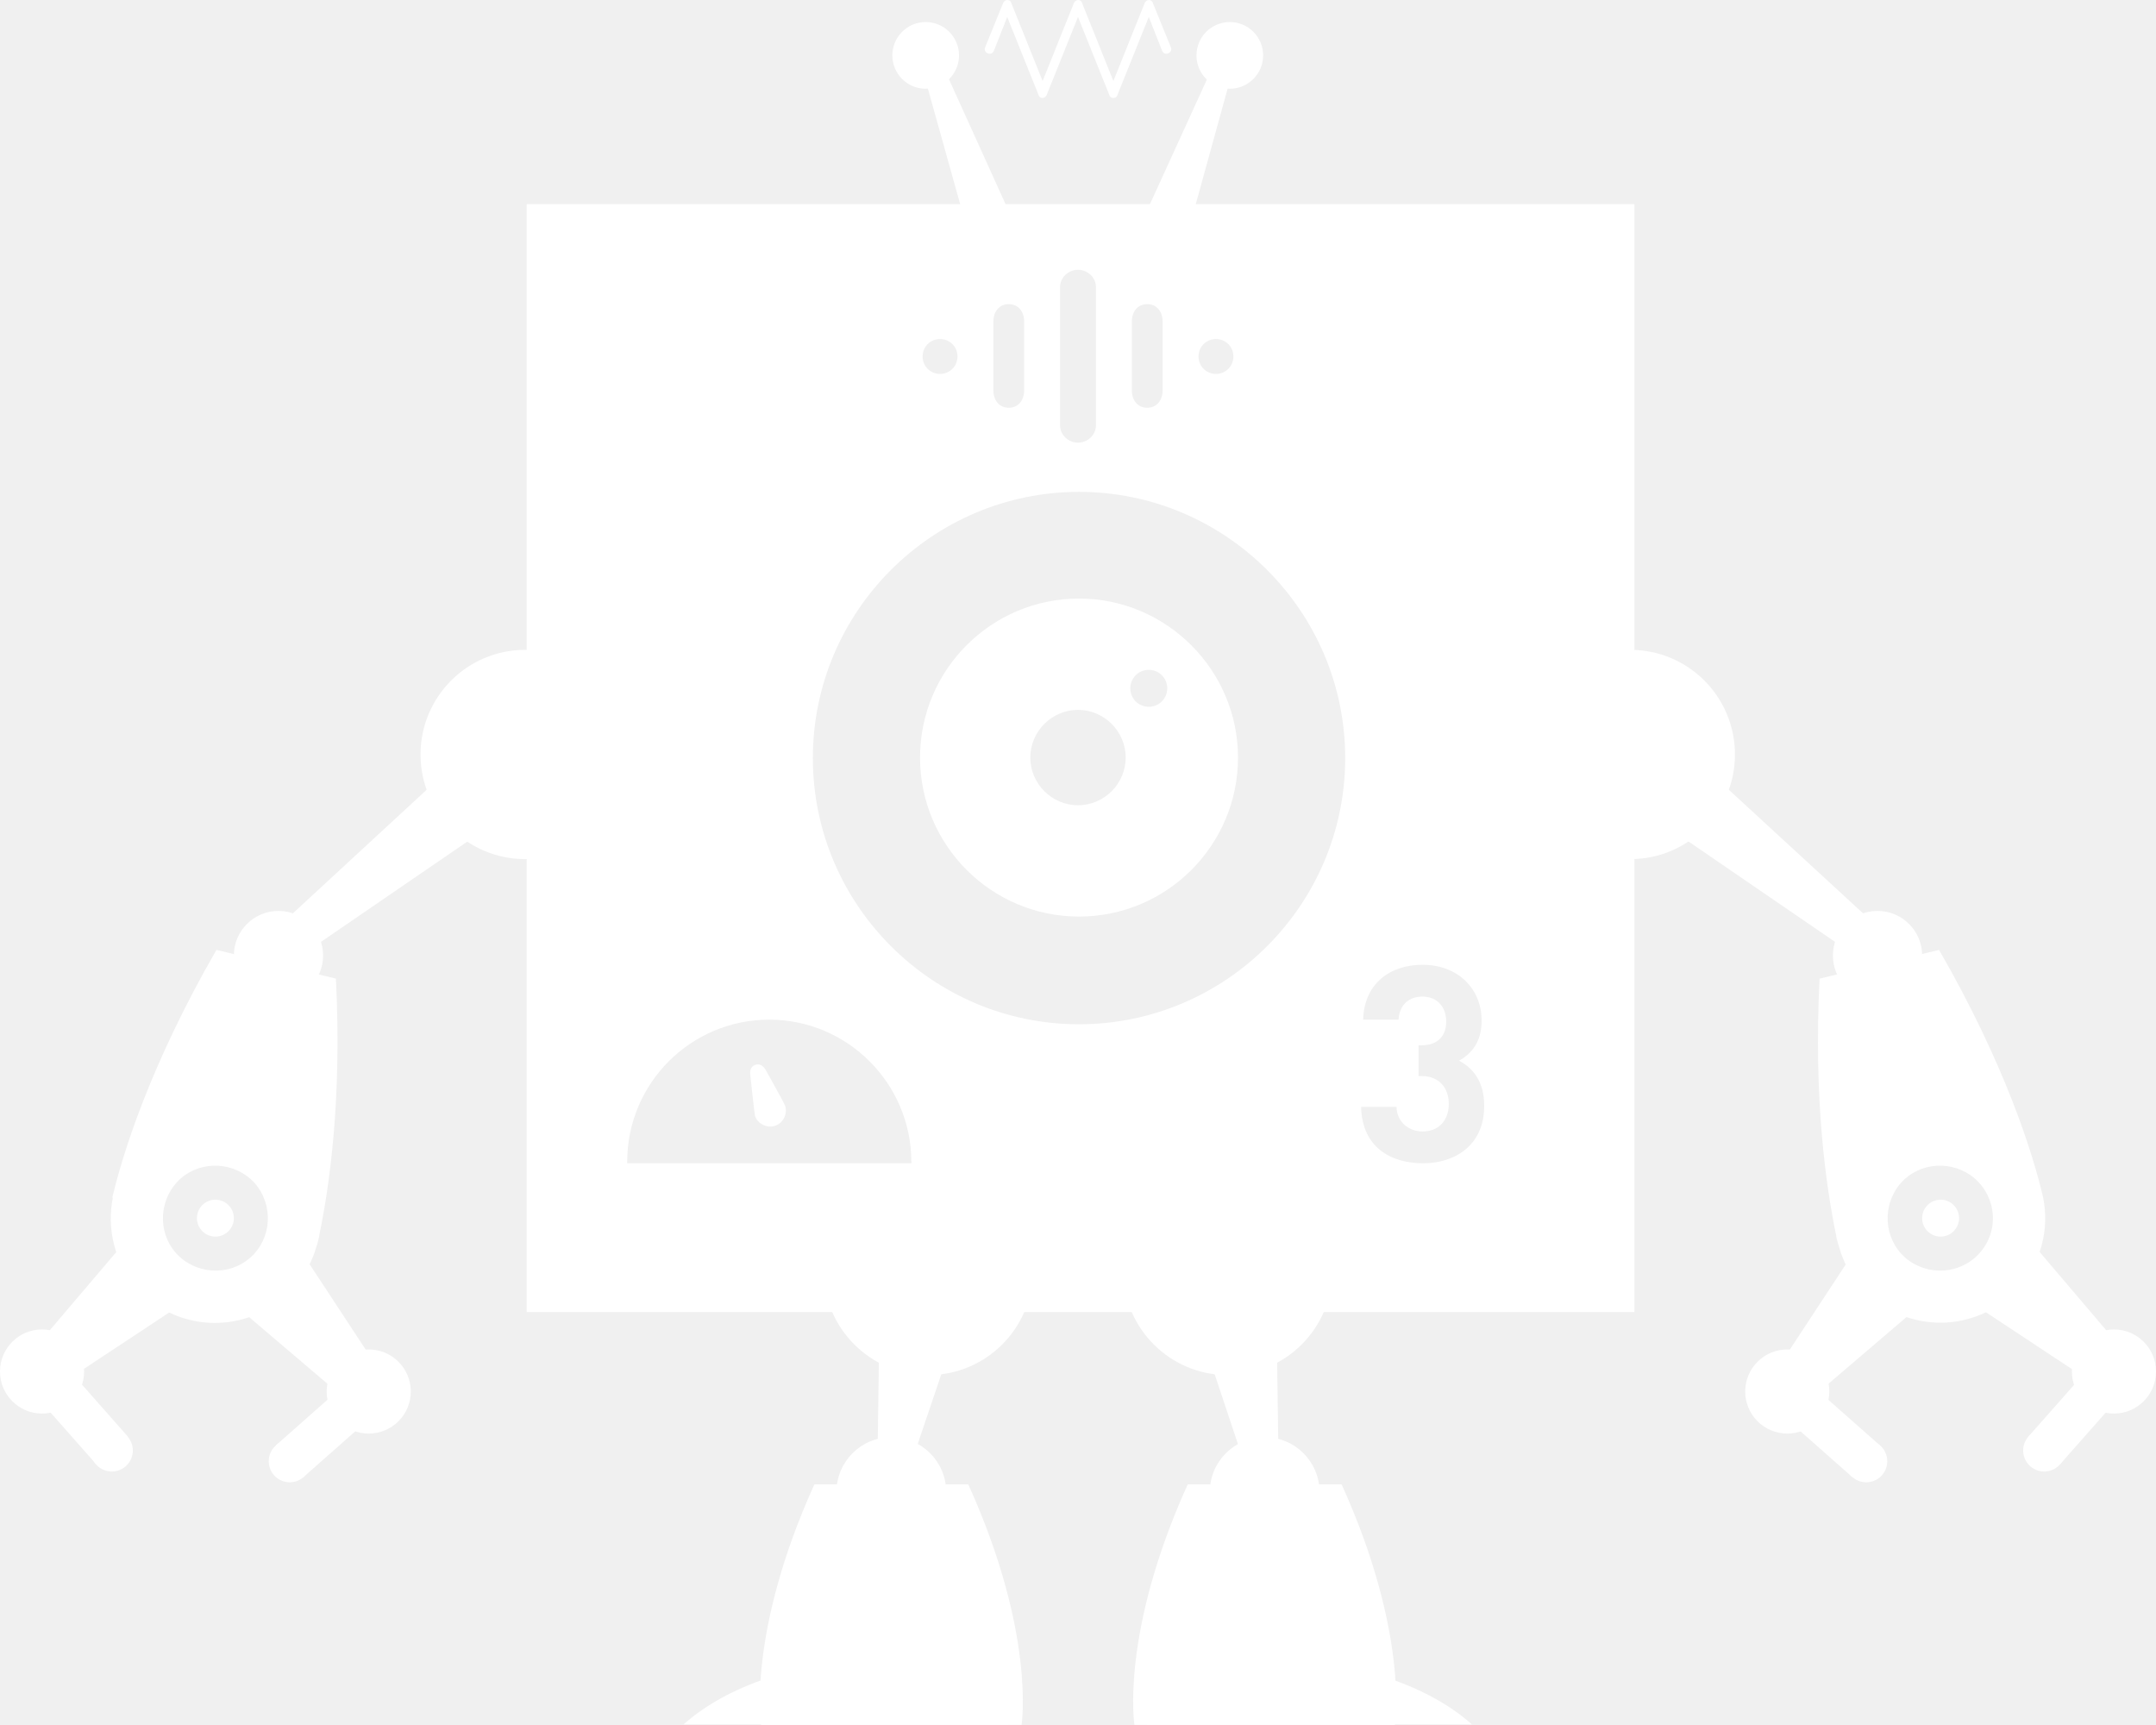
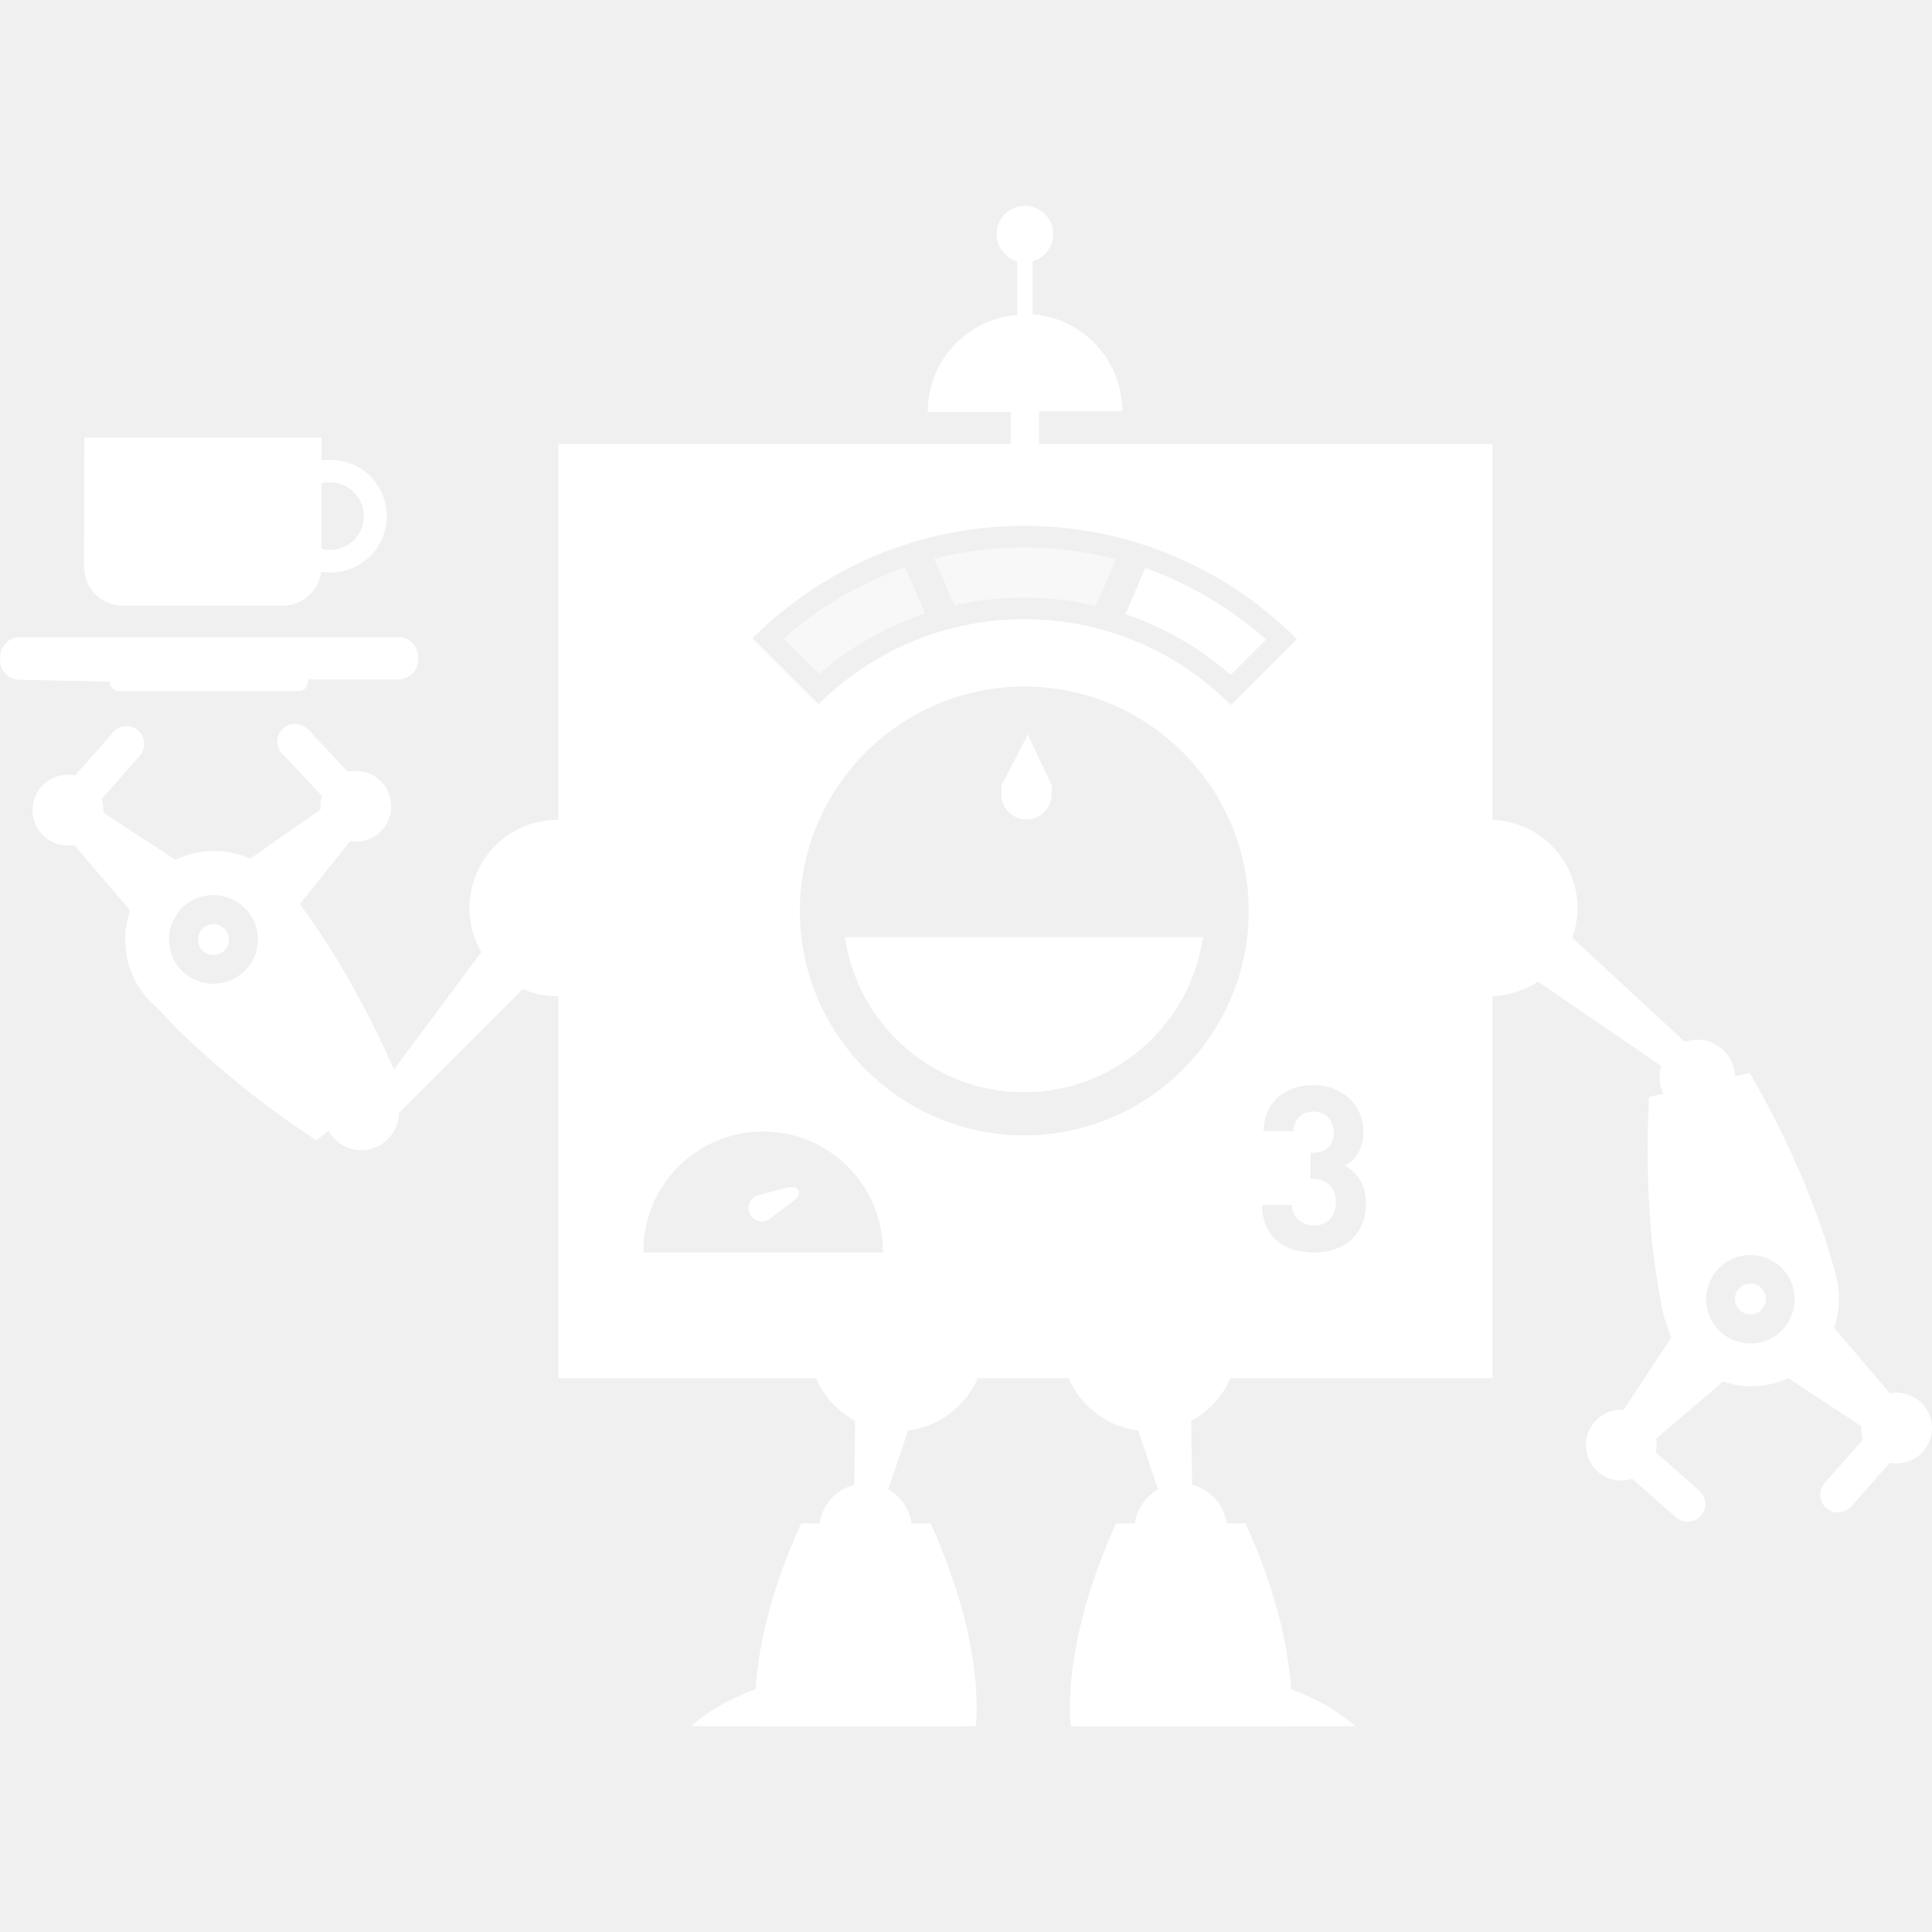
- <svg xmlns="http://www.w3.org/2000/svg" version="1.1" x="0px" y="0px" viewBox="0 0 420.4 336.3" enable-background="new 0 0 420.4 336.3" xml:space="preserve">
-   <g id="BG" display="none">
-     <rect x="-88.8" y="-130.7" display="inline" fill="#CC0000" stroke="#FFFFFF" stroke-miterlimit="10" width="599" height="599" />
-   </g>
-   <g id="O3_Labs_Bot">
-     <path fill="#FFFFFF" d="M102.7,39.8v216h216v-216H102.7z M237.1,66.1c1.9,0,3.4,1.5,3.4,3.4c0,1.9-1.5,3.4-3.4,3.4     c-1.9,0-3.4-1.5-3.4-3.4C233.7,67.6,235.2,66.1,237.1,66.1z M220.7,62.7c0-1.9,1.1-3.4,3-3.4s3,1.5,3,3.4v13.4c0,1.9-1.1,3.4-3,3.4     s-3-1.5-3-3.4V62.7z M206.7,56c0-1.9,1.6-3.4,3.5-3.4c1.9,0,3.5,1.5,3.5,3.4v26.9c0,1.9-1.6,3.4-3.5,3.4c-1.9,0-3.5-1.5-3.5-3.4V56     z M193.7,62.7c0-1.9,1.1-3.4,3-3.4c1.9,0,3,1.5,3,3.4v13.4c0,1.9-1.1,3.4-3,3.4c-1.9,0-3-1.5-3-3.4V62.7z M183.3,66.1     c1.9,0,3.4,1.5,3.4,3.4c0,1.9-1.5,3.4-3.4,3.4s-3.4-1.5-3.4-3.4C179.9,67.6,181.4,66.1,183.3,66.1z M177.7,226.8h-55.4     c0,0,0-0.2,0-0.3c0-15.3,12.4-27.7,27.7-27.7s27.7,12.5,27.7,27.7C177.8,226.6,177.7,226.8,177.7,226.8z M210.4,199.7     c-28.6,0-51.9-23.3-51.9-51.9s23.3-51.9,51.9-51.9s51.9,23.3,51.9,51.9S239,199.7,210.4,199.7z M277.5,226.8c-6.2,0-11.9-3-12.1-11     h6.9c0.1,3,2.4,4.8,5.1,4.8c3,0,5.1-2,5.1-5.4c0-3.1-1.9-5.4-5.3-5.4h-0.6v-6h0.6c3.3,0,4.8-2,4.8-4.6c0-3.2-2.1-4.9-4.6-4.9     c-2.6,0-4.5,1.5-4.7,4.5h-6.9c0.2-7,5.2-10.7,11.6-10.7c6.7,0,11.5,4.5,11.5,10.9c0,4.1-1.9,6.4-4.4,7.8c2.7,1.4,4.9,4.1,4.9,8.7     C289.5,223,284,226.8,277.5,226.8z" />
-     <path fill="#FFFFFF" d="M149.3,208.6c-0.4-0.7-1.1-1.3-2-1s-1.1,1.1-1,2c0,0,0.8,7.5,0.9,7.9c0.5,1.6,2.3,2.5,3.9,2     c1.6-0.5,2.5-2.3,2-3.9C153,215.2,149.3,208.6,149.3,208.6z" />
-     <path fill="#FFFFFF" d="M210.4,116.7c-17.1,0-31,13.9-31,31c0,17.1,13.9,31,31,31c17.1,0,31-13.9,31-31     C241.4,130.7,227.5,116.7,210.4,116.7z M210.2,157c-5.1,0-9.3-4.2-9.3-9.3s4.2-9.3,9.3-9.3s9.3,4.2,9.3,9.3S215.3,157,210.2,157z      M224,137.8c-2,0-3.6-1.6-3.6-3.6c0-2,1.6-3.6,3.6-3.6s3.6,1.6,3.6,3.6C227.6,136.2,226,137.8,224,137.8z" />
+ <svg xmlns="http://www.w3.org/2000/svg" version="1.1" id="O3_Labs_Bot_-_Barista" x="0px" y="0px" viewBox="0 0 600 600" enable-background="new 0 0 600 600" xml:space="preserve">
+   <g>
    <g>
-       <path fill="#FFFFFF" d="M217.1,19.1L217.1,19.1c-0.4,0-0.7-0.2-0.8-0.6l-6.1-15.2l-6.1,15.2c-0.1,0.3-0.5,0.6-0.8,0.6l0,0       c-0.4,0-0.7-0.2-0.8-0.6l-6.1-15.2l-2.6,6.6c-0.2,0.5-0.7,0.7-1.2,0.5c-0.5-0.2-0.7-0.7-0.5-1.2l3.5-8.6c0.1-0.3,0.5-0.6,0.8-0.6       c0.4,0,0.7,0.2,0.8,0.6l6.1,15.2l6.1-15.2c0.1-0.3,0.5-0.6,0.8-0.6l0,0c0.4,0,0.7,0.2,0.8,0.6l6.1,15.2l6.1-15.2       c0.1-0.3,0.5-0.6,0.8-0.6l0,0c0.4,0,0.7,0.2,0.8,0.6l3.5,8.6c0.2,0.5,0,1-0.5,1.2c-0.5,0.2-1,0-1.2-0.5L224,3.3l-6.1,15.2       C217.8,18.9,217.5,19.1,217.1,19.1z" />
      <g>
-         <g>
-           <polygon fill="#FFFFFF" points="232.2,43.3 224,40.3 235.7,14.7 239.7,16.1     " />
-           <circle fill="#FFFFFF" cx="239.8" cy="10.8" r="6.5" />
-         </g>
-         <g>
-           <polygon fill="#FFFFFF" points="188.2,43.3 196.3,40.3 184.7,14.7 180.6,16.1     " />
-           <circle fill="#FFFFFF" cx="180.5" cy="10.8" r="6.5" />
-         </g>
+         <circle fill="#FFFFFF" cx="278.5" cy="417.1" r="27.4" />
+         <polygon fill="#FFFFFF" points="273.8,468.7 265.2,467.1 265.6,438.2 283,441.3    " />
+         <path fill="#FFFFFF" d="M234.8,536.1c0,0-3.8-23.9,14-63H289c17.7,39.1,14,63,14,63H234.8z" />
+         <circle fill="#FFFFFF" cx="268.8" cy="475.1" r="14.4" />
+         <path fill="#FFFFFF" d="M299.8,525c-9.6-3.6-20.9-5.7-33.1-5.7c-21.7,0-40.9,6.7-52.1,16.8h85.2V525z" />
+       </g>
+       <g>
+         <circle fill="#FFFFFF" cx="357" cy="417.1" r="27.4" />
+         <polygon fill="#FFFFFF" points="361.7,468.7 370.3,467.1 369.9,438.2 352.5,441.3    " />
+         <path fill="#FFFFFF" d="M400.8,536.1c0,0,3.8-23.9-14-63h-40.2c-17.7,39.1-14,63-14,63H400.8z" />
+         <circle fill="#FFFFFF" cx="366.7" cy="475.1" r="14.4" />
+         <path fill="#FFFFFF" d="M335.7,525c9.6-3.6,20.9-5.7,33.1-5.7c21.7,0,40.9,6.7,52.1,16.8h-85.2V525z" />
+       </g>
+     </g>
+     <path fill="#FFFFFF" d="M0.1,203.9c0-3.3,2.7-6,6-6h117.7c3.3,0,6,2.7,6,6v1.1c0,3.3-2.7,6-6,6H95.7v0.7c0,1.6-1.3,2.9-2.9,2.9H37   c-1.6,0-2.9-1.3-2.9-2.9L6,211.1c-3.3,0-6-2.7-6-6L0.1,203.9L0.1,203.9z M99.8,150.1v20.4c0.9,0.2,1.7,0.3,2.7,0.3   c5.8,0,10.5-4.7,10.5-10.5c0-5.8-4.7-10.5-10.5-10.5C101.6,149.8,100.7,149.8,99.8,150.1z M26.2,135.9h73.7v7.1   c0.9-0.2,1.7-0.2,2.7-0.2c9.7,0,17.5,7.8,17.5,17.5c0,9.7-7.8,17.5-17.5,17.5c-1,0-1.9-0.1-2.8-0.2c-0.8,5.9-5.9,10.5-12,10.5H38.2   c-6.7,0-12.1-5.4-12.1-12.1L26.2,135.9L26.2,135.9z" />
+     <path fill="#FFFFFF" d="M313.9,140.8v-12.9h-25.8c0-15.9,12.3-28.9,27.8-30.1V81.2c-3.7-1.1-6.4-4.5-6.4-8.5c0-4.8,3.9-8.8,8.8-8.8   c4.8,0,8.8,3.9,8.8,8.8c0,4-2.7,7.4-6.4,8.4v16.5c15.6,1.2,27.8,14.2,27.8,30.1h-25.8v12.9L313.9,140.8z" />
+     <path fill="#FFFFFF" d="M262.4,291c3.9,27.2,27.4,48.2,55.6,48.2c28.3,0,51.7-21,55.6-48.2H262.4z" />
+     <path fill-rule="evenodd" clip-rule="evenodd" fill="#FFFFFF" d="M311.4,243.2L311.4,243.2c-0.1,0.1-0.1,0.1-0.1,0.2l0,0.1   l-0.1,0.1l0,0.1c0,0.1,0,0.1-0.1,0.1l0,0.1v0l-0.1,0.1v0l0,0.1l0,0.1l0,0.1l0,0.1l0,0.1l0,0.1l0,0.1l0,0.1v0.1c0,0.1,0,0.1,0,0.1v0   c0,0.1,0,0.1,0,0.2v0c0,0.1,0,0.1,0,0.1v0c0,0.1,0,0.1,0,0.2v0c0,0.1,0,0.1,0,0.2c0,0.1,0,0.1,0,0.2v0c0,0.1,0,0.1,0,0.2   c0,0.1,0,0.1,0,0.2c0,0.1,0,0.1,0,0.2c0,0.1,0,0.1,0,0.2c0,4.3,3.5,7.8,7.8,7.8s7.8-3.5,7.8-7.8c0-0.1,0-0.1,0-0.2   c0-0.1,0-0.1,0-0.2c0-0.1,0-0.1,0-0.2c0-0.1,0-0.1,0-0.2v0c0-0.1,0-0.1,0-0.2c0-0.1,0-0.1,0-0.2v0c0-0.1,0-0.1,0-0.2v0   c0-0.1,0-0.1,0-0.1v0c0-0.1,0-0.1,0-0.2v0c0-0.1,0-0.1,0-0.1v-0.1l0-0.1l0-0.1l0-0.1l0-0.1l0-0.1l0-0.1l0-0.1l0-0.1v0l0-0.1v0   l0-0.1c0-0.1,0-0.1-0.1-0.1l0-0.1l-0.1-0.1l0-0.1c0-0.1,0-0.1-0.1-0.1l0-0.1l-7-14.9V228l-0.1,0.2l-0.1-0.2v0.3L311.4,243.2   L311.4,243.2z" />
+     <path fill="#FFFFFF" d="M246.9,372.5c0.9-0.7,1.5-1.8,1-2.8s-1.6-1.2-2.8-1c0,0-9.8,2.5-10.3,2.7c-2.1,1-2.9,3.5-1.9,5.6   c1,2.1,3.5,2.9,5.6,1.9C238.9,378.8,246.9,372.5,246.9,372.5z" />
+     <path fill="#FFFFFF" d="M173.4,137.9v290.1h290.1V137.9H173.4z M318.1,163.3c33.1,0,63,13.5,84.7,35.2L382.3,219   c-16.4-16.5-39.1-26.7-64.2-26.7c-24.9,0-47.5,10.1-63.9,26.4l-20.5-20.5C255.4,176.6,285.2,163.3,318.1,163.3z M274.2,389h-74.4   c0,0,0-0.3,0-0.4c0-20.5,16.6-37.2,37.2-37.2s37.2,16.7,37.2,37.3C274.2,388.7,274.2,389,274.2,389z M318.1,352.6   c-38.4,0-69.7-31.3-69.7-69.7s31.3-69.7,69.7-69.7s69.7,31.3,69.7,69.7S356.5,352.6,318.1,352.6z M408.1,389c-8.3,0-16-4-16.2-14.8   h9.3c0.1,4,3.3,6.4,6.9,6.4c4,0,6.8-2.7,6.8-7.3c0-4.2-2.6-7.2-7.1-7.2h-0.8v-8.1h0.8c4.5,0,6.4-2.7,6.4-6.2c0-4.3-2.9-6.6-6.2-6.6   c-3.5,0-6.1,2-6.3,6.1h-9.3c0.2-9.4,7-14.3,15.5-14.3c9,0,15.5,6.1,15.5,14.6c0,5.5-2.5,8.7-5.8,10.4c3.6,1.9,6.6,5.5,6.6,11.7   C424.3,383.9,416.8,389,408.1,389z" />
+     <path fill="#FFFFFF" d="M355.7,176.4l-6.2,14.3c11.9,4.1,23,10.4,32.7,18.9l11-11C382.1,188.8,369.4,181.3,355.7,176.4z" />
+     <path opacity="0.5" fill="#FFFFFF" d="M281.1,176.2c-13.8,4.8-26.6,12.2-37.7,22.1l11,11c9.8-8.5,20.9-14.8,32.9-18.8L281.1,176.2z   " />
+     <path opacity="0.5" fill="#FFFFFF" d="M346.6,173.7c-9.2-2.4-18.8-3.7-28.6-3.7c-9.5,0-18.9,1.2-27.9,3.5l6.3,14.5   c7-1.6,14.3-2.4,21.6-2.4c7.6,0,15,0.9,22.3,2.6L346.6,173.7z" />
+     <g>
+       <g>
+         <circle fill="#FFFFFF" cx="462.5" cy="282" r="27.4" />
+         <polygon fill="#FFFFFF" points="526.3,338.2 531.7,331.4 486.1,289.2 475.1,303.1    " />
+       </g>
+       <g>
+         <circle fill="#FFFFFF" cx="527.1" cy="334.6" r="11.7" />
+         <circle fill="#FFFFFF" cx="524.1" cy="467.1" r="5.5" />
+         <circle fill="#FFFFFF" cx="570.8" cy="464.2" r="5.5" />
+         <polygon fill="#FFFFFF" points="507.6,452.5 537.3,427.2 520.8,412.7 499.4,445.2    " />
+         <rect x="508.3" y="444.2" transform="matrix(0.6621 -0.7494 0.7494 0.6621 -169.5808 539.8093)" fill="#FFFFFF" width="11" height="27.5" />
+         <rect x="566.1" y="448.4" transform="matrix(0.6621 -0.7494 0.7494 0.6621 -144.1928 587.9393)" fill="#FFFFFF" width="27.5" height="11" />
+         <polygon fill="#FFFFFF" points="592.6,439.4 585.3,447.7 552.8,426.3 567.4,409.8    " />
+         <circle fill="#FFFFFF" cx="503.5" cy="448.8" r="11" />
+         <circle fill="#FFFFFF" cx="589" cy="443.5" r="11" />
+         <path fill="#FFFFFF" d="M570.6,398.1L570.6,398.1c-2.7-11.5-9.9-34.8-27.2-64.9l-31.3,7.5c-1.6,31.8,1.7,54.6,4.4,67     c0.2,1,0.4,1.6,0.7,2.6c0,0,0-0.4,0-0.4h0c1.4,6,4.1,10,8.3,13.6c11.4,10.1,28.8,9.2,38.9-2.2     C570.1,414.8,572.2,406.2,570.6,398.1z M553.9,412.6c-5,5.7-13.7,6.2-19.4,1.2c-5.7-5-6.2-13.7-1.2-19.4c5-5.7,13.7-6.2,19.4-1.2     C558.4,398.2,558.9,406.9,553.9,412.6z" />
+         <circle fill="#FFFFFF" cx="543.6" cy="403.4" r="4.8" />
      </g>
    </g>
    <g>
-       <g>
-         <circle fill="#FFFFFF" cx="181" cy="247.7" r="20.4" />
-         <polygon fill="#FFFFFF" points="177.4,286.1 171.1,285 171.4,263.4 184.3,265.7    " />
-         <path fill="#FFFFFF" d="M148.4,336.3c0,0-2.8-17.8,10.4-46.9h30c13.2,29.1,10.4,46.9,10.4,46.9H148.4z" />
-         <circle fill="#FFFFFF" cx="173.8" cy="290.9" r="10.7" />
-         <path fill="#FFFFFF" d="M196.8,328c-7.1-2.7-15.6-4.3-24.7-4.3c-16.2,0-30.4,5-38.8,12.5h63.4V328z" />
-       </g>
-       <g>
-         <circle fill="#FFFFFF" cx="239.4" cy="247.7" r="20.4" />
-         <polygon fill="#FFFFFF" points="242.9,286.1 249.3,285 249,263.4 236.1,265.7    " />
-         <path fill="#FFFFFF" d="M272,336.3c0,0,2.8-17.8-10.4-46.9h-30c-13.2,29.1-10.4,46.9-10.4,46.9H272z" />
-         <circle fill="#FFFFFF" cx="246.6" cy="290.9" r="10.7" />
-         <path fill="#FFFFFF" d="M223.5,328c7.1-2.7,15.6-4.3,24.7-4.3c16.2,0,30.4,5,38.8,12.5h-63.4V328z" />
-       </g>
+       <circle fill="#FFFFFF" cx="173.2" cy="282" r="27.4" />
+       <polygon fill="#FFFFFF" points="120.7,348.9 114.1,343.2 151.2,293.4 164.5,305   " />
    </g>
-     <g>
-       <g>
-         <circle fill="#FFFFFF" cx="102.4" cy="147.1" r="20.4" />
-         <polygon fill="#FFFFFF" points="54.9,188.9 50.9,183.8 84.8,152.5 93,162.8    " />
-       </g>
-       <g>
-         <circle fill="#FFFFFF" cx="54.3" cy="186.3" r="8.7" />
-         <circle fill="#FFFFFF" cx="56.5" cy="284.9" r="4.1" />
-         <circle fill="#FFFFFF" cx="21.8" cy="282.8" r="4.1" />
-         <polygon fill="#FFFFFF" points="68.8,274 46.7,255.2 59,244.4 74.9,268.6    " />
-         <rect x="60.1" y="267.9" transform="matrix(-0.6621 -0.7494 0.7494 -0.6621 -101.7399 510.3493)" fill="#FFFFFF" width="8.2" height="20.5" />
-         <rect x="4.7" y="271" transform="matrix(-0.6621 -0.7494 0.7494 -0.6621 -181.2305 468.4189)" fill="#FFFFFF" width="20.5" height="8.2" />
-         <polygon fill="#FFFFFF" points="5.5,264.3 10.9,270.5 35.1,254.5 24.3,242.2    " />
-         <circle fill="#FFFFFF" cx="71.9" cy="271.3" r="8.2" />
-         <circle fill="#FFFFFF" cx="8.2" cy="267.4" r="8.2" />
-         <path fill="#FFFFFF" d="M65.5,190.8l-23.3-5.6c-12.9,22.4-18.3,39.8-20.3,48.3l0.1,0c-1.2,6.1,0.3,12.6,4.7,17.6         c7.5,8.5,20.5,9.1,28.9,1.6c3.1-2.7,5.1-6,6.2-10h0c0,0,0,0.1,0,0.1c0.2-0.8,0.4-1.4,0.5-2.2C64.2,231.4,66.7,214.5,65.5,190.8z          M48.8,245.2c-4.2,3.7-10.7,3.3-14.5-0.9c-3.7-4.2-3.3-10.7,0.9-14.5c4.2-3.7,10.7-3.3,14.5,0.9C53.4,235,53,241.5,48.8,245.2z" />
-         <circle fill="#FFFFFF" cx="42" cy="237.5" r="3.6" />
-       </g>
-     </g>
-     <g>
-       <g>
-         <circle fill="#FFFFFF" cx="317.9" cy="147.1" r="20.4" />
-         <polygon fill="#FFFFFF" points="365.5,188.9 369.5,183.8 335.5,152.5 327.4,162.8    " />
-       </g>
-       <g>
-         <circle fill="#FFFFFF" cx="366.1" cy="186.3" r="8.7" />
-         <circle fill="#FFFFFF" cx="363.9" cy="284.9" r="4.1" />
-         <circle fill="#FFFFFF" cx="398.6" cy="282.8" r="4.1" />
-         <polygon fill="#FFFFFF" points="351.6,274 373.6,255.2 361.3,244.4 345.4,268.6    " />
-         <rect x="352.1" y="267.9" transform="matrix(0.6621 -0.7494 0.7494 0.6621 -88.0685 360.9041)" fill="#FFFFFF" width="8.2" height="20.5" />
-         <rect x="395.1" y="271" transform="matrix(0.6621 -0.7494 0.7494 0.6621 -69.1623 396.746)" fill="#FFFFFF" width="20.5" height="8.2" />
-         <polygon fill="#FFFFFF" points="414.9,264.3 409.4,270.5 385.2,254.5 396.1,242.2    " />
-         <circle fill="#FFFFFF" cx="348.5" cy="271.3" r="8.2" />
-         <circle fill="#FFFFFF" cx="412.2" cy="267.4" r="8.2" />
-         <path fill="#FFFFFF" d="M398.4,233.5L398.4,233.5c-2-8.6-7.4-25.9-20.3-48.3l-23.3,5.6c-1.2,23.7,1.3,40.7,3.2,49.9         c0.1,0.8,0.3,1.4,0.5,2.1c0,0,0-0.1,0-0.1h0c1,4,3.1,7.3,6.2,10c8.5,7.5,21.4,6.8,28.9-1.7C398.1,246,399.6,239.6,398.4,233.5z          M386,244.3c-3.7,4.2-10.2,4.6-14.5,0.9c-4.2-3.7-4.6-10.2-0.9-14.5c3.7-4.2,10.2-4.6,14.5-0.9         C389.4,233.6,389.8,240.1,386,244.3z" />
-         <circle fill="#FFFFFF" cx="378.4" cy="237.5" r="3.6" />
-       </g>
-     </g>
-   </g>
-   <g id="O3_Labs_Bot_-_Theme_Music" display="none">
-     <path display="inline" fill="#5D5D5D" d="M102.7,39.8v216h216v-216H102.7z M237.1,66.1c1.9,0,3.4,1.5,3.4,3.4     c0,1.9-1.5,3.4-3.4,3.4c-1.9,0-3.4-1.5-3.4-3.4C233.7,67.6,235.2,66.1,237.1,66.1z M220.7,62.7c0-1.9,1.1-3.4,3-3.4s3,1.5,3,3.4     v13.4c0,1.9-1.1,3.4-3,3.4s-3-1.5-3-3.4V62.7z M206.7,56c0-1.9,1.6-3.4,3.5-3.4c1.9,0,3.5,1.5,3.5,3.4v26.9c0,1.9-1.6,3.4-3.5,3.4     c-1.9,0-3.5-1.5-3.5-3.4V56z M193.7,62.7c0-1.9,1.1-3.4,3-3.4c1.9,0,3,1.5,3,3.4v13.4c0,1.9-1.1,3.4-3,3.4c-1.9,0-3-1.5-3-3.4V62.7     z M183.3,66.1c1.9,0,3.4,1.5,3.4,3.4c0,1.9-1.5,3.4-3.4,3.4s-3.4-1.5-3.4-3.4C179.9,67.6,181.4,66.1,183.3,66.1z M177.7,226.8     h-55.4c0,0,0-0.2,0-0.3c0-15.3,12.4-27.7,27.7-27.7s27.7,12.5,27.7,27.7C177.8,226.6,177.7,226.8,177.7,226.8z M210.4,199.7     c-28.6,0-51.9-23.3-51.9-51.9s23.3-51.9,51.9-51.9s51.9,23.3,51.9,51.9S239,199.7,210.4,199.7z M277.5,226.8c-6.2,0-11.9-3-12.1-11     h6.9c0.1,3,2.4,4.8,5.1,4.8c3,0,5.1-2,5.1-5.4c0-3.1-1.9-5.4-5.3-5.4h-0.6v-6h0.6c3.3,0,4.8-2,4.8-4.6c0-3.2-2.1-4.9-4.6-4.9     c-2.6,0-4.5,1.5-4.7,4.5h-6.9c0.2-7,5.2-10.7,11.6-10.7c6.7,0,11.5,4.5,11.5,10.9c0,4.1-1.9,6.4-4.4,7.8c2.7,1.4,4.9,4.1,4.9,8.7     C289.5,223,284,226.8,277.5,226.8z" />
-     <path display="inline" fill="#5D5D5D" d="M149.3,208.6c-0.4-0.7-1.1-1.3-2-1s-1.1,1.1-1,2c0,0,0.8,7.5,0.9,7.9     c0.5,1.6,2.3,2.5,3.9,2c1.6-0.5,2.5-2.3,2-3.9C153,215.2,149.3,208.6,149.3,208.6z" />
-     <path display="inline" fill="#5D5D5D" d="M210.4,116.7c-17.1,0-31,13.9-31,31c0,17.1,13.9,31,31,31c17.1,0,31-13.9,31-31     C241.4,130.7,227.5,116.7,210.4,116.7z M210.2,157c-5.1,0-9.3-4.2-9.3-9.3s4.2-9.3,9.3-9.3s9.3,4.2,9.3,9.3S215.3,157,210.2,157z      M224,137.8c-2,0-3.6-1.6-3.6-3.6c0-2,1.6-3.6,3.6-3.6s3.6,1.6,3.6,3.6C227.6,136.2,226,137.8,224,137.8z" />
-     <g display="inline">
-       <path fill="#5D5D5D" d="M217.1,19.1L217.1,19.1c-0.4,0-0.7-0.2-0.8-0.6l-6.1-15.2l-6.1,15.2c-0.1,0.3-0.5,0.6-0.8,0.6l0,0       c-0.4,0-0.7-0.2-0.8-0.6l-6.1-15.2l-2.6,6.6c-0.2,0.5-0.7,0.7-1.2,0.5c-0.5-0.2-0.7-0.7-0.5-1.2l3.5-8.6c0.1-0.3,0.5-0.6,0.8-0.6       c0.4,0,0.7,0.2,0.8,0.6l6.1,15.2l6.1-15.2c0.1-0.3,0.5-0.6,0.8-0.6l0,0c0.4,0,0.7,0.2,0.8,0.6l6.1,15.2l6.1-15.2       c0.1-0.3,0.5-0.6,0.8-0.6l0,0c0.4,0,0.7,0.2,0.8,0.6l3.5,8.6c0.2,0.5,0,1-0.5,1.2c-0.5,0.2-1,0-1.2-0.5L224,3.3l-6.1,15.2       C217.8,18.9,217.5,19.1,217.1,19.1z" />
-       <g>
-         <g>
-           <polygon fill="#5D5D5D" points="232.2,43.3 224,40.3 235.7,14.7 239.7,16.1     " />
-           <circle fill="#5D5D5D" cx="239.8" cy="10.8" r="6.5" />
-         </g>
-         <g>
-           <polygon fill="#5D5D5D" points="188.2,43.3 196.3,40.3 184.7,14.7 180.6,16.1     " />
-           <circle fill="#5D5D5D" cx="180.5" cy="10.8" r="6.5" />
-         </g>
-       </g>
-     </g>
-     <g display="inline">
-       <g>
-         <circle fill="#5D5D5D" cx="181" cy="247.7" r="20.4" />
-         <polygon fill="#5D5D5D" points="177.4,286.1 171.1,285 171.4,263.4 184.3,265.7    " />
-         <path fill="#5D5D5D" d="M148.4,336.3c0,0-2.8-17.8,10.4-46.9h30c13.2,29.1,10.4,46.9,10.4,46.9H148.4z" />
-         <circle fill="#5D5D5D" cx="173.8" cy="290.9" r="10.7" />
-         <path fill="#5D5D5D" d="M196.8,328c-7.1-2.7-15.6-4.3-24.7-4.3c-16.2,0-30.4,5-38.8,12.5h63.4V328z" />
-       </g>
-       <g>
-         <circle fill="#5D5D5D" cx="239.4" cy="247.7" r="20.4" />
-         <polygon fill="#5D5D5D" points="242.9,286.1 249.3,285 249,263.4 236.1,265.7    " />
-         <path fill="#5D5D5D" d="M272,336.3c0,0,2.8-17.8-10.4-46.9h-30c-13.2,29.1-10.4,46.9-10.4,46.9H272z" />
-         <circle fill="#5D5D5D" cx="246.6" cy="290.9" r="10.7" />
-         <path fill="#5D5D5D" d="M223.5,328c7.1-2.7,15.6-4.3,24.7-4.3c16.2,0,30.4,5,38.8,12.5h-63.4V328z" />
-       </g>
-     </g>
-     <g display="inline">
-       <g>
-         <circle fill="#5D5D5D" cx="317.9" cy="147.1" r="20.4" />
-         <polygon fill="#5D5D5D" points="365.5,188.9 369.5,183.8 335.5,152.5 327.4,162.8    " />
-       </g>
-       <g>
-         <circle fill="#5D5D5D" cx="366.1" cy="186.3" r="8.7" />
-         <circle fill="#5D5D5D" cx="363.9" cy="284.9" r="4.1" />
-         <circle fill="#5D5D5D" cx="398.6" cy="282.8" r="4.1" />
-         <polygon fill="#5D5D5D" points="351.6,274 373.6,255.2 361.3,244.4 345.4,268.6    " />
-         <rect x="352.1" y="267.9" transform="matrix(0.6621 -0.7494 0.7494 0.6621 -88.0685 360.9041)" fill="#5D5D5D" width="8.2" height="20.5" />
-         <rect x="395.1" y="271" transform="matrix(0.6621 -0.7494 0.7494 0.6621 -69.1623 396.746)" fill="#5D5D5D" width="20.5" height="8.2" />
-         <polygon fill="#5D5D5D" points="414.9,264.3 409.4,270.5 385.2,254.5 396.1,242.2    " />
-         <circle fill="#5D5D5D" cx="348.5" cy="271.3" r="8.2" />
-         <circle fill="#5D5D5D" cx="412.2" cy="267.4" r="8.2" />
-         <path fill="#5D5D5D" d="M398.4,233.5L398.4,233.5c-2-8.6-7.4-25.9-20.3-48.3l-23.3,5.6c-1.2,23.7,1.3,40.7,3.2,49.9         c0.1,0.8,0.3,1.4,0.5,2.1c0,0,0-0.1,0-0.1h0c1,4,3.1,7.3,6.2,10c8.5,7.5,21.4,6.8,28.9-1.7C398.1,246,399.6,239.6,398.4,233.5z          M386,244.3c-3.7,4.2-10.2,4.6-14.5,0.9c-4.2-3.7-4.6-10.2-0.9-14.5c3.7-4.2,10.2-4.6,14.5-0.9         C389.4,233.6,389.8,240.1,386,244.3z" />
-         <circle fill="#5D5D5D" cx="378.4" cy="237.5" r="3.6" />
-       </g>
-     </g>
-     <g display="inline">
-       <circle fill="#5D5D5D" cx="102.5" cy="147.1" r="20.4" />
-       <polygon fill="#5D5D5D" points="63.4,196.9 58.5,192.6 86.2,155.6 96.1,164.2   " />
-     </g>
-     <circle display="inline" fill="#5D5D5D" cx="57.1" cy="194.4" r="8.7" />
-     <circle display="inline" fill="#5D5D5D" cx="-1.3" cy="111.2" r="4.1" />
-     <circle display="inline" fill="#5D5D5D" cx="46.7" cy="110.9" r="4.1" />
-     <polygon display="inline" fill="#5D5D5D" points="-11,124.4 14.6,138 5,151.3 -15.8,131.1  " />
-     <rect x="-11.5" y="109.2" transform="matrix(0.8079 0.5893 -0.5893 0.8079 68.9873 27.2797)" display="inline" fill="#5D5D5D" width="8.2" height="20.5" />
-     <rect x="42.6" y="115" transform="matrix(0.5992 0.8006 -0.8006 0.5992 116.5876 5.43)" display="inline" fill="#5D5D5D" width="20.5" height="8.2" />
-     <polygon display="inline" fill="#5D5D5D" points="61.5,130.6 56.6,124.1 31.1,138 40.9,151.1  " />
-     <circle display="inline" fill="#5D5D5D" cx="-13.4" cy="127.8" r="8.2" />
-     <circle display="inline" fill="#5D5D5D" cx="59" cy="127.4" r="8.2" />
-     <path display="inline" fill="#5D5D5D" d="M38.3,140.3l-0.2,0.2c-0.5-0.5-1-1-1.5-1.4c-8.5-7.5-21.4-6.7-28.9,1.8S1,162.2,9.4,169.7     c0.1,0.1,0.3,0.2,0.4,0.3c6.6,7.2,18.5,18.5,36.9,30.7l18.3-15.5C54.7,161.6,43.9,147,38.3,140.3z M29.8,162     c-4.2,3.8-10.7,3.5-14.5-0.7s-3.5-10.7,0.7-14.5c4.2-3.8,10.7-3.5,14.5,0.7C34.3,151.7,34,158.2,29.8,162z" />
-     <circle display="inline" fill="#5D5D5D" cx="22.9" cy="154.4" r="3.6" />
-     <g display="inline">
-       <g>
-         <ellipse fill="#5D5D5D" cx="204.1" cy="-29.5" rx="6.2" ry="4.4" />
-         <rect x="206.7" y="-52.4" fill="#5D5D5D" width="3.6" height="22.3" />
-       </g>
-       <g>
-         <ellipse fill="#5D5D5D" cx="221" cy="-33.1" rx="6.2" ry="4.4" />
-         <rect x="223.6" y="-56" fill="#5D5D5D" width="3.6" height="22.3" />
-       </g>
-       <polygon fill="#5D5D5D" points="227.2,-51.6 206.7,-47.9 206.7,-54.3 227.2,-58   " />
-     </g>
-     <g display="inline">
-       <g>
-         <ellipse fill="#5D5D5D" cx="141.3" cy="-3.4" rx="6.2" ry="4.4" />
-         <rect x="143.9" y="-26.3" fill="#5D5D5D" width="3.6" height="22.3" />
-       </g>
-       <g>
-         <ellipse fill="#5D5D5D" cx="158.2" cy="-7" rx="6.2" ry="4.4" />
-         <rect x="160.8" y="-29.9" fill="#5D5D5D" width="3.6" height="22.3" />
-       </g>
-       <polygon fill="#5D5D5D" points="164.4,-25.5 143.9,-21.9 143.9,-28.2 164.4,-31.9   " />
-     </g>
-     <g display="inline">
-       <g>
-         <ellipse fill="#5D5D5D" cx="266.1" cy="15.5" rx="6.2" ry="4.4" />
-         <rect x="268.7" y="-7.4" fill="#5D5D5D" width="3.6" height="22.3" />
-       </g>
-       <g>
-         <ellipse fill="#5D5D5D" cx="283" cy="11.9" rx="6.2" ry="4.4" />
-         <rect x="285.6" y="-11" fill="#5D5D5D" width="3.6" height="22.3" />
-       </g>
-       <polygon fill="#5D5D5D" points="289.2,-6.7 268.7,-3 268.7,-9.3 289.2,-13   " />
-     </g>
-     <path display="inline" fill="#5D5D5D" d="M41.4,2.9H3.5c-3.4,0-6.2,2.8-6.2,6.2v93.6c0,3.4,2.8,6.2,6.2,6.2h37.9     c3.4,0,6.2-2.8,6.2-6.2V9.1C47.6,5.7,44.8,2.9,41.4,2.9z M22.9,6.4c0.6,0,1.2,0.5,1.2,1.2s-0.5,1.2-1.2,1.2c-0.6,0-1.2-0.5-1.2-1.2     S22.2,6.4,22.9,6.4z M18.6,11.8c0-0.2,0.2-0.4,0.4-0.4h7.8c0.2,0,0.4,0.2,0.4,0.4v1c0,0.2-0.2,0.4-0.4,0.4H19     c-0.2,0-0.4-0.2-0.4-0.4V11.8z M22.5,105c-2.1,0-3.9-1.7-3.9-3.9c0-2.1,1.7-3.9,3.9-3.9c2.1,0,3.9,1.7,3.9,3.9     C26.4,103.3,24.6,105,22.5,105z M44.1,93.8H0.8v-77h43.3V93.8z" />
-     <g display="inline">
-       <path fill="#5D5D5D" d="M47.9-11.2c-4.8-9.1-14.3-15.2-25.2-15.2S2.1-20.2-2.6-11.2" />
-       <path fill="#5D5D5D" d="M59.1-20.6c-6.9-13.1-20.7-22-36.5-22s-29.6,8.9-36.5,22" />
-     </g>
-   </g>
-   <g id="O3_Labs_Bot_-_Room_Bot" display="none">
-     <path display="inline" fill="#FFFFFF" d="M102.7,39.8v216h216v-216H102.7z M237.1,66.1c1.9,0,3.4,1.5,3.4,3.4     c0,1.9-1.5,3.4-3.4,3.4c-1.9,0-3.4-1.5-3.4-3.4C233.7,67.6,235.2,66.1,237.1,66.1z M220.7,62.7c0-1.9,1.1-3.4,3-3.4s3,1.5,3,3.4     v13.4c0,1.9-1.1,3.4-3,3.4s-3-1.5-3-3.4V62.7z M206.7,56c0-1.9,1.6-3.4,3.5-3.4c1.9,0,3.5,1.5,3.5,3.4v26.9c0,1.9-1.6,3.4-3.5,3.4     c-1.9,0-3.5-1.5-3.5-3.4V56z M193.7,62.7c0-1.9,1.1-3.4,3-3.4c1.9,0,3,1.5,3,3.4v13.4c0,1.9-1.1,3.4-3,3.4c-1.9,0-3-1.5-3-3.4V62.7     z M183.3,66.1c1.9,0,3.4,1.5,3.4,3.4c0,1.9-1.5,3.4-3.4,3.4s-3.4-1.5-3.4-3.4C179.9,67.6,181.4,66.1,183.3,66.1z M177.7,226.8     h-55.4c0,0,0-0.2,0-0.3c0-15.3,12.4-27.7,27.7-27.7s27.7,12.5,27.7,27.7C177.8,226.6,177.7,226.8,177.7,226.8z M210.4,199.7     c-28.6,0-51.9-23.3-51.9-51.9s23.3-51.9,51.9-51.9s51.9,23.3,51.9,51.9S239,199.7,210.4,199.7z M277.5,226.8c-6.2,0-11.9-3-12.1-11     h6.9c0.1,3,2.4,4.8,5.1,4.8c3,0,5.1-2,5.1-5.4c0-3.1-1.9-5.4-5.3-5.4h-0.6v-6h0.6c3.3,0,4.8-2,4.8-4.6c0-3.2-2.1-4.9-4.6-4.9     c-2.6,0-4.5,1.5-4.7,4.5h-6.9c0.2-7,5.2-10.7,11.6-10.7c6.7,0,11.5,4.5,11.5,10.9c0,4.1-1.9,6.4-4.4,7.8c2.7,1.4,4.9,4.1,4.9,8.7     C289.5,223,284,226.8,277.5,226.8z" />
-     <path display="inline" fill="#FFFFFF" d="M149.3,208.6c-0.4-0.7-1.1-1.3-2-1s-1.1,1.1-1,2c0,0,0.8,7.5,0.9,7.9     c0.5,1.6,2.3,2.5,3.9,2c1.6-0.5,2.5-2.3,2-3.9C153,215.2,149.3,208.6,149.3,208.6z" />
-     <g display="inline">
-       <path fill="#FFFFFF" d="M217.1,19.1L217.1,19.1c-0.4,0-0.7-0.2-0.8-0.6l-6.1-15.2l-6.1,15.2c-0.1,0.3-0.5,0.6-0.8,0.6l0,0       c-0.4,0-0.7-0.2-0.8-0.6l-6.1-15.2l-2.6,6.6c-0.2,0.5-0.7,0.7-1.2,0.5c-0.5-0.2-0.7-0.7-0.5-1.2l3.5-8.6c0.1-0.3,0.5-0.6,0.8-0.6       c0.4,0,0.7,0.2,0.8,0.6l6.1,15.2l6.1-15.2c0.1-0.3,0.5-0.6,0.8-0.6l0,0c0.4,0,0.7,0.2,0.8,0.6l6.1,15.2l6.1-15.2       c0.1-0.3,0.5-0.6,0.8-0.6l0,0c0.4,0,0.7,0.2,0.8,0.6l3.5,8.6c0.2,0.5,0,1-0.5,1.2c-0.5,0.2-1,0-1.2-0.5L224,3.3l-6.1,15.2       C217.8,18.9,217.5,19.1,217.1,19.1z" />
-       <g>
-         <g>
-           <polygon fill="#FFFFFF" points="232.2,43.3 224,40.3 235.7,14.7 239.7,16.1     " />
-           <circle fill="#FFFFFF" cx="239.8" cy="10.8" r="6.5" />
-         </g>
-         <g>
-           <polygon fill="#FFFFFF" points="188.2,43.3 196.3,40.3 184.7,14.7 180.6,16.1     " />
-           <circle fill="#FFFFFF" cx="180.5" cy="10.8" r="6.5" />
-         </g>
-       </g>
-     </g>
-     <g display="inline">
-       <g>
-         <circle fill="#FFFFFF" cx="181" cy="247.7" r="20.4" />
-         <polygon fill="#FFFFFF" points="177.4,286.1 171.1,285 171.4,263.4 184.3,265.7    " />
-         <path fill="#FFFFFF" d="M148.4,336.3c0,0-2.8-17.8,10.4-46.9h30c13.2,29.1,10.4,46.9,10.4,46.9H148.4z" />
-         <circle fill="#FFFFFF" cx="173.8" cy="290.9" r="10.7" />
-         <path fill="#FFFFFF" d="M196.8,328c-7.1-2.7-15.6-4.3-24.7-4.3c-16.2,0-30.4,5-38.8,12.5h63.4V328z" />
-       </g>
-       <g>
-         <circle fill="#FFFFFF" cx="239.4" cy="247.7" r="20.4" />
-         <polygon fill="#FFFFFF" points="242.9,286.1 249.3,285 249,263.4 236.1,265.7    " />
-         <path fill="#FFFFFF" d="M272,336.3c0,0,2.8-17.8-10.4-46.9h-30c-13.2,29.1-10.4,46.9-10.4,46.9H272z" />
-         <circle fill="#FFFFFF" cx="246.6" cy="290.9" r="10.7" />
-         <path fill="#FFFFFF" d="M223.5,328c7.1-2.7,15.6-4.3,24.7-4.3c16.2,0,30.4,5,38.8,12.5h-63.4V328z" />
-       </g>
-     </g>
-     <g display="inline">
-       <g>
-         <circle fill="#FFFFFF" cx="317.9" cy="147.1" r="20.4" />
-         <polygon fill="#FFFFFF" points="365.5,188.9 369.5,183.8 335.5,152.5 327.4,162.8    " />
-       </g>
-       <g>
-         <circle fill="#FFFFFF" cx="366.1" cy="186.3" r="8.7" />
-         <circle fill="#FFFFFF" cx="363.9" cy="284.9" r="4.1" />
-         <circle fill="#FFFFFF" cx="398.6" cy="282.8" r="4.1" />
-         <polygon fill="#FFFFFF" points="351.6,274 373.6,255.2 361.3,244.4 345.4,268.6    " />
-         <rect x="352.1" y="267.9" transform="matrix(0.6621 -0.7494 0.7494 0.6621 -88.0685 360.9041)" fill="#FFFFFF" width="8.2" height="20.5" />
-         <rect x="395.1" y="271" transform="matrix(0.6621 -0.7494 0.7494 0.6621 -69.1623 396.746)" fill="#FFFFFF" width="20.5" height="8.2" />
-         <polygon fill="#FFFFFF" points="414.9,264.3 409.4,270.5 385.2,254.5 396.1,242.2    " />
-         <circle fill="#FFFFFF" cx="348.5" cy="271.3" r="8.2" />
-         <circle fill="#FFFFFF" cx="412.2" cy="267.4" r="8.2" />
-         <path fill="#FFFFFF" d="M398.4,233.5L398.4,233.5c-2-8.6-7.4-25.9-20.3-48.3l-23.3,5.6c-1.2,23.7,1.3,40.7,3.2,49.9         c0.1,0.8,0.3,1.4,0.5,2.1c0,0,0-0.1,0-0.1h0c1,4,3.1,7.3,6.2,10c8.5,7.5,21.4,6.8,28.9-1.7C398.1,246,399.6,239.6,398.4,233.5z          M386,244.3c-3.7,4.2-10.2,4.6-14.5,0.9c-4.2-3.7-4.6-10.2-0.9-14.5c3.7-4.2,10.2-4.6,14.5-0.9         C389.4,233.6,389.8,240.1,386,244.3z" />
-         <circle fill="#FFFFFF" cx="378.4" cy="237.5" r="3.6" />
-       </g>
-     </g>
-     <path display="inline" fill="#FFFFFF" d="M210.4,116.7c-17.1,0-31,13.9-31,31c0,17.1,13.9,31,31,31c17.1,0,31-13.9,31-31     C241.4,130.7,227.5,116.7,210.4,116.7z M226.2,162.2c-1.1,1.5-3.2,1.7-4.7,0.6l-13.3-10.2c-0.5-0.4-0.8-0.8-1.1-1.3     c-0.3-0.5-0.5-1-0.5-1.6v-23.6c0-1.9,1.6-3.4,3.5-3.4c1.9,0,3.5,1.5,3.5,3.4v22.1l12,9.3C227.1,158.6,227.3,160.7,226.2,162.2z" />
-     <g display="inline">
-       <path fill="#FFFFFF" d="M10.7,121.7c0,1.2,1,2.2,2.2,2.2h17.9c1.2,0,2.2-1,2.2-2.2c0-1.2-1-2.2-2.2-2.2H12.9       C11.7,119.5,10.7,120.5,10.7,121.7z" />
-       <path fill="#FFFFFF" d="M6.9,104.7c0.1,1.2,1.2,2.1,2.4,1.9l25.4-2.9c1.2-0.1,2.1-1.2,1.9-2.4c-0.1-1.2-1.2-2.1-2.4-1.9l-25.4,2.9       C7.7,102.5,6.8,103.5,6.9,104.7z" />
-       <path fill="#FFFFFF" d="M6.9,113.8c0.1,1.2,1.2,2.1,2.4,1.9l25.4-2.9c1.2-0.1,2.1-1.2,1.9-2.4c-0.1-1.2-1.2-2.1-2.4-1.9l-25.4,2.9       C7.7,111.6,6.8,112.6,6.9,113.8z" />
-       <path fill="#FFFFFF" d="M21.8,4.7c-19.1,0-34.6,15.4-34.6,34.5c0,2.7,0.3,5.3,0.9,7.8c2,9.5,10.8,23.1,14.9,32.2       c3.4,7.5,3.7,15.5,3.7,15.5h30.2c0,0,0.3-8.1,3.7-15.5c4.1-9.1,12.9-22.7,14.9-32.2c0.6-2.5,0.9-5.1,0.9-7.8       C56.4,20.1,40.9,4.7,21.8,4.7z M36.9,48.3c-0.2,0.4-0.5,0.7-0.9,0.9c-0.9,0.3-1.9-0.1-2.2-1l-1.1-2.9l-3.9,9.7       c-0.3,0.7-0.9,1.1-1.6,1.1c-0.7,0-1.3-0.4-1.6-1.1l-3.9-9.7l-3.9,9.7c-0.3,0.7-0.9,1.1-1.6,1.1c-0.7,0-1.3-0.4-1.6-1.1l-3.9-9.7       l-1.1,2.9c-0.3,0.9-1.4,1.3-2.2,1c-0.9-0.3-1.3-1.3-1-2.2l2.7-6.8c0.3-0.7,0.9-1.1,1.6-1.1c0.7,0,1.3,0.4,1.6,1.1l3.9,9.7l3.9-9.7       c0.3-0.7,0.9-1.1,1.6-1.1c0.7,0,1.3,0.4,1.6,1.1l3.9,9.7l3.9-9.7c0.3-0.7,0.9-1.1,1.6-1.1c0.7,0,1.3,0.4,1.6,1.1L37,47       C37.1,47.5,37.1,47.9,36.9,48.3z" />
-     </g>
-     <g display="inline">
-       <path fill="#FFFFFF" d="M22.7-36.2c-1.3,0-2.3,1.1-2.3,2.3v18.8c0,1.3,1.1,2.3,2.3,2.3s2.3-1.1,2.3-2.3v-18.8       C25.1-35.2,24-36.2,22.7-36.2z" />
-     </g>
-     <g display="inline">
-       <g>
-         <path fill="#FFFFFF" d="M-17.1-25.6c-1.1,0.6-1.5,2.1-0.9,3.2l9.4,16.3c0.6,1.1,2.1,1.5,3.2,0.9s1.5-2.1,0.9-3.2l-9.4-16.3         C-14.5-25.8-15.9-26.2-17.1-25.6z" />
-       </g>
-       <g>
-         <path fill="#FFFFFF" d="M-46.2,8.1c-0.6,1.1-0.3,2.6,0.9,3.2l16.3,9.4c1.1,0.6,2.6,0.3,3.2-0.9c0.6-1.1,0.3-2.6-0.9-3.2L-43,7.2         C-44.1,6.6-45.5,6.9-46.2,8.1z" />
-       </g>
-     </g>
-     <g display="inline">
-       <g>
-         <path fill="#FFFFFF" d="M62.5-25.6c1.1,0.6,1.5,2.1,0.9,3.2L53.9-6.1c-0.6,1.1-2.1,1.5-3.2,0.9c-1.1-0.6-1.5-2.1-0.9-3.2         l9.4-16.3C59.9-25.8,61.4-26.2,62.5-25.6z" />
-       </g>
-       <g>
-         <path fill="#FFFFFF" d="M91.6,8.1c0.6,1.1,0.3,2.6-0.9,3.2l-16.3,9.4c-1.1,0.6-2.6,0.3-3.2-0.9c-0.6-1.1-0.3-2.6,0.9-3.2         l16.3-9.4C89.5,6.6,90.9,6.9,91.6,8.1z" />
-       </g>
-     </g>
-     <g display="inline">
-       <circle fill="#FFFFFF" cx="102.5" cy="147.1" r="20.4" />
-       <polygon fill="#FFFFFF" points="63.4,196.9 58.5,192.6 86.2,155.6 96.1,164.2   " />
-     </g>
-     <circle display="inline" fill="#FFFFFF" cx="57.1" cy="194.4" r="8.7" />
-     <circle display="inline" fill="#FFFFFF" cx="2.8" cy="109.1" r="4.1" />
-     <circle display="inline" fill="#FFFFFF" cx="41.8" cy="108.6" r="4.1" />
-     <polygon display="inline" fill="#FFFFFF" points="-8,121.4 16.2,137.3 5.3,149.6 -13.5,127.6  " />
-     <rect x="-8.1" y="106.5" transform="matrix(0.7494 0.6621 -0.6621 0.7494 76.3415 31.8961)" display="inline" fill="#FFFFFF" width="8.2" height="20.5" />
-     <rect x="38.5" y="111.9" transform="matrix(0.6841 0.7293 -0.7293 0.6841 100.0487 1.0726)" display="inline" fill="#FFFFFF" width="20.5" height="8.2" />
-     <polygon display="inline" fill="#FFFFFF" points="58.6,126.5 53,120.5 29.3,137.2 40.5,149.1  " />
-     <circle display="inline" fill="#FFFFFF" cx="-10.8" cy="124.5" r="8.2" />
-     <circle display="inline" fill="#FFFFFF" cx="55.8" cy="123.5" r="8.2" />
-     <path display="inline" fill="#FFFFFF" d="M38.3,140.3l-0.2,0.2c-0.5-0.5-1-1-1.5-1.4c-8.5-7.5-21.4-6.7-28.9,1.8S1,162.2,9.4,169.7     c0.1,0.1,0.3,0.2,0.4,0.3c6.6,7.2,18.5,18.5,36.9,30.7l18.3-15.5C54.7,161.6,43.9,147,38.3,140.3z M29.9,161.8     c-4.1,3.9-10.6,3.7-14.5-0.5c-3.9-4.1-3.7-10.6,0.5-14.5c4.1-3.9,10.6-3.7,14.5,0.5C34.3,151.5,34.1,158,29.9,161.8z" />
-     <circle display="inline" fill="#FFFFFF" cx="22.9" cy="154.4" r="3.6" />
+     <circle fill="#FFFFFF" cx="112.2" cy="345.5" r="11.7" />
+     <circle fill="#FFFFFF" cx="39.3" cy="231" r="5.5" />
+     <circle fill="#FFFFFF" cx="91.6" cy="230.3" r="5.5" />
+     <polygon fill="#FFFFFF" points="24.7,247.5 57.3,268.9 42.7,285.4 17.4,255.8  " />
+     <rect x="24.7" y="227.6" transform="matrix(0.7494 0.6621 -0.6621 0.7494 167.364 40.4871)" fill="#FFFFFF" width="11" height="27.5" />
+     <rect x="87.3" y="234.8" transform="matrix(0.6841 0.7293 -0.7293 0.6841 207.1941 2.2206)" fill="#FFFFFF" width="27.5" height="11" />
+     <polygon fill="#FFFFFF" points="114.2,254.4 106.7,246.4 74.8,268.7 89.9,284.8  " />
+     <circle fill="#FFFFFF" cx="21.1" cy="251.6" r="11" />
+     <circle fill="#FFFFFF" cx="110.5" cy="250.4" r="11" />
+     <path fill="#FFFFFF" d="M86.9,272.9l-0.2,0.2c-0.6-0.7-1.3-1.3-2-1.9c-11.4-10.1-28.8-9-38.9,2.4c-10.1,11.4-9,28.8,2.4,38.9   c0.2,0.2,0.4,0.3,0.6,0.5c8.9,9.7,24.8,24.9,49.5,41.2l24.6-20.8C109,301.5,94.5,281.9,86.9,272.9z M75.7,301.8   c-5.5,5.2-14.3,4.9-19.5-0.6c-5.2-5.5-4.9-14.3,0.6-19.5c5.5-5.2,14.3-4.9,19.5,0.6C81.6,287.9,81.3,296.6,75.7,301.8z" />
+     <circle fill="#FFFFFF" cx="66.3" cy="291.8" r="4.8" />
  </g>
</svg>
